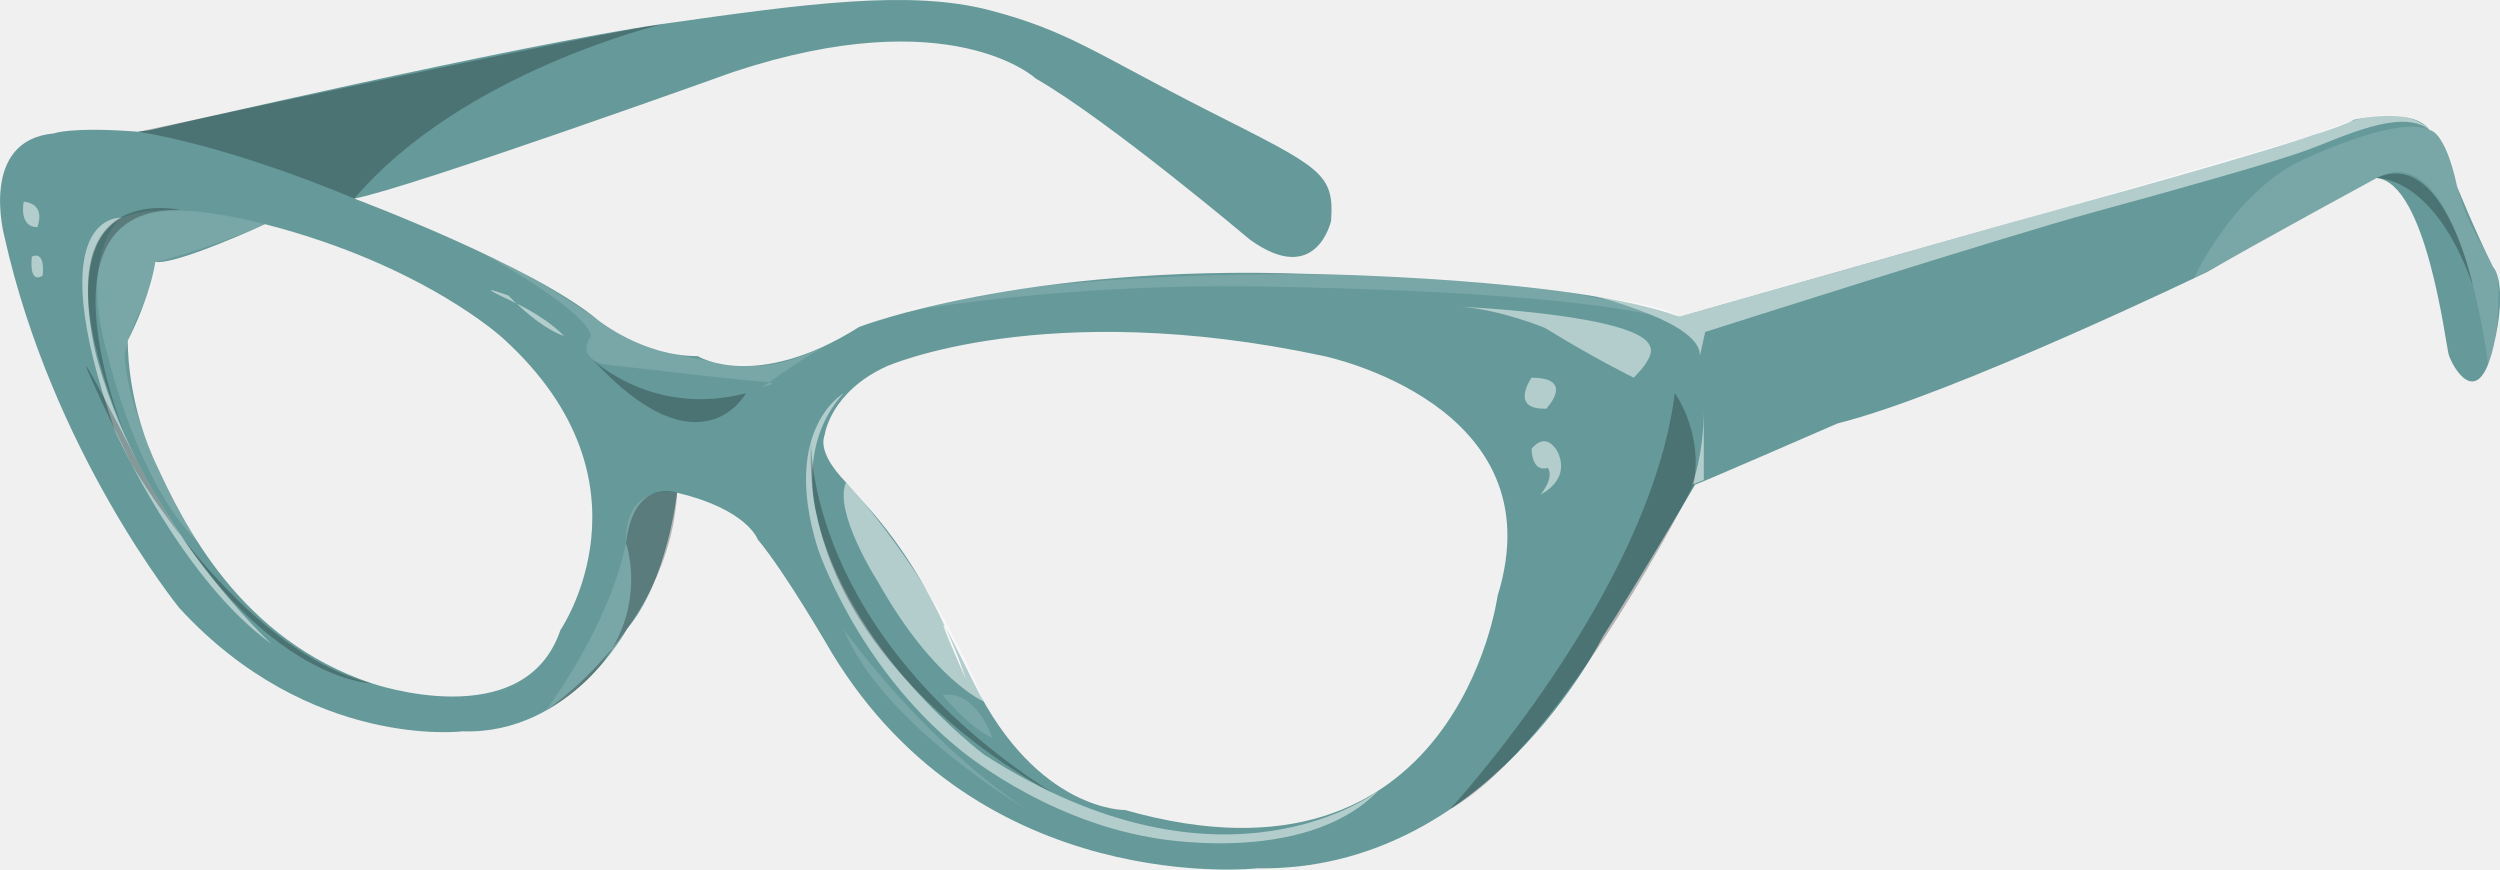
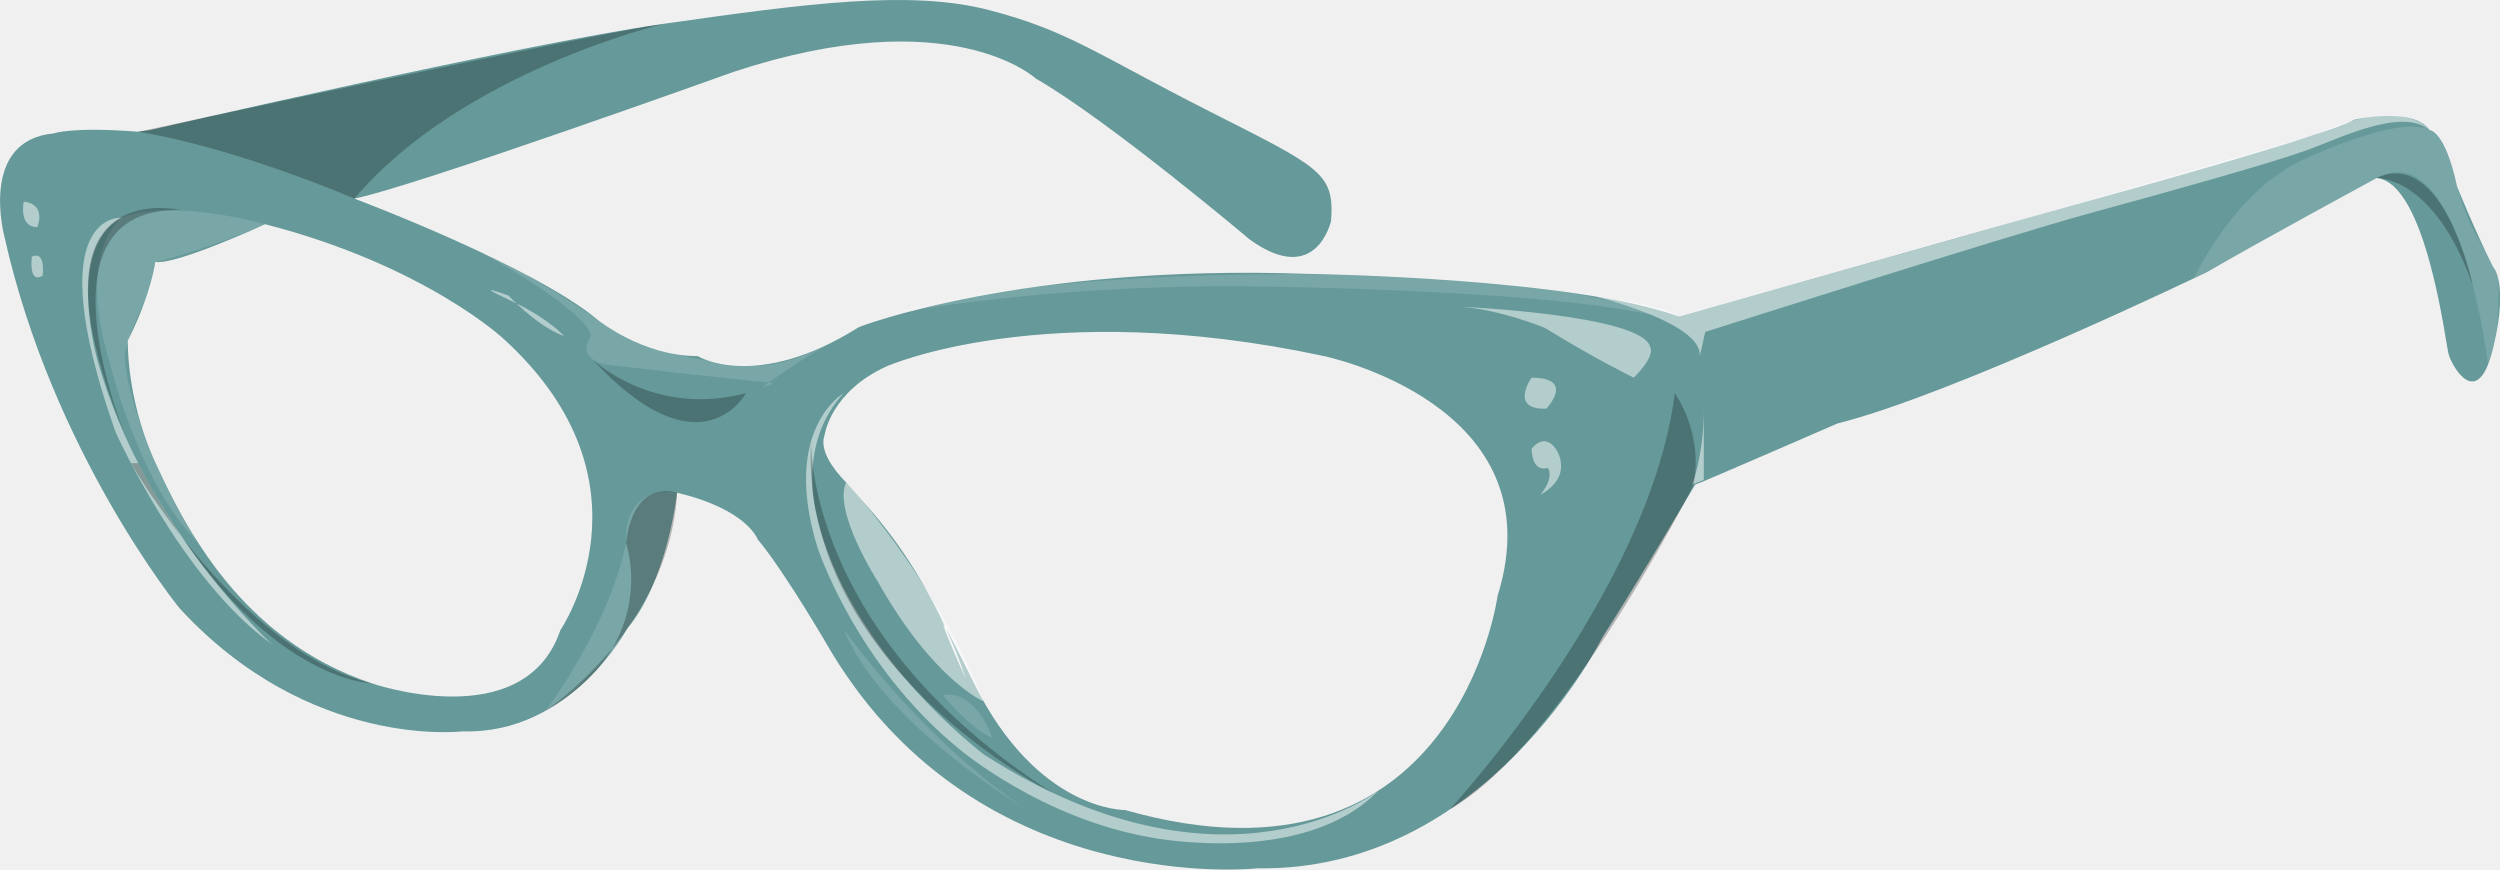
- <svg xmlns="http://www.w3.org/2000/svg" version="1.1" x="0px" y="0px" width="920px" height="320px" viewBox="0 0 920 320" xml:space="preserve" class="style0">
-   <style>.style0{enable-background:	new 0 0 920 320;}.style1{fill:	#669999;}.style2{opacity:	0.5;}.style3{fill:	#FFFFFF;}.style4{opacity:	0.25;}.style5{opacity:	0.5;fill:	#FFFFFF;}</style>
-   <path d="M917.473 98.294c-6.948-13.868-13.265-29.626-13.265-29.626 c-4.422-20.801-10.107-20.801-10.107-20.801c-6.317-8.825-27.793-3.782-27.793-3.782c-10.107 5.673-85.275 26.475-103.593 31.5 c-18.318 5.043-144.652 40.973-144.652 40.973c-39.795-14.498-136.44-15.759-136.44-15.759 c-105.488-3.782-165.497 19.541-165.497 19.541c-37.9 23.953-59.377 10.716-59.377 10.716c-20.213 0-36.637-13.237-36.637-13.237 C196.11 97.7 130.4 73.1 130.4 73.08c20.213-3.782 139.598-46.646 139.598-46.646c80.222-26.475 111.2 2.5 111.2 2.5 C407.719 44.1 460 88.2 460 88.208c24.488 17.6 29.835-6.934 29.835-6.934c1.263-17.65-3.79-19.541-44.848-40.342 S393.19 11.3 364.1 3.742c-29.057-7.564-66.957-2.521-120.017 5.043S55.249 47.9 55.2 47.866l-4.422 0.6 c-24.635-1.891-30.952 0.63-30.952 0.63C-7.918 51.6 1.6 86.9 1.6 86.948c17.687 79.4 64.4 136.8 64.4 136.8 c48.007 52.3 104.2 45.4 104.2 45.385c39.795 1.3 60.64-37.821 60.64-37.821c14.528-17.019 18.318-49.973 18.318-49.973 c25.898 6.1 29.7 17.2 29.7 17.195c10.107 12 27.2 41.6 27.2 41.603c54.955 90.8 156.7 79.4 156.7 79.4 c84.643 1.3 126.965-85.097 126.965-85.097c10.738-16.389 34.11-56.101 34.11-56.101c0.632 0 52.428-22.529 52.428-22.529 c42.322-10.552 135.808-55.635 135.808-55.635c19.582-11.346 62.535-34.669 62.535-34.669c18.318 1.9 25.3 60.5 26.5 64.9 c1.263 4.4 10.7 21.4 16.423-2.521S917.473 98.3 917.5 98.294z M206.217 231.9 c-13.265 39.082-69.483 19.541-69.483 19.541c-48.301-16.203-68.852-57.992-79.59-81.315c-0.347-0.755-0.683-1.507-1.007-2.257 c-9.691-22.43-9.1-42.498-9.1-42.498c8.843-17.65 10.107-28.996 10.107-28.996c7.58 1.3 40.427-13.868 40.427-13.868 c58.745 15.1 87.8 42.2 87.8 42.233C243.485 177.7 206.2 231.9 206.2 231.928z M551.107 219.3 c0 0-15.16 113.463-137.072 78.794c0 0-32.215 0.63-55.587-46.646c-6.008-12.153-9.131-18.172-10.462-20.424 c5.065 11 7.3 18.5 7.3 18.533s-11.152-25.041-7.304-18.533c-5.702-12.38-14.986-29.147-28.701-44.502 c-3.562-3.988-6.139-6.909-7.943-8.991c-4.921-5.104-9.938-12.028-7.848-17.552c0 0 2.065-15.691 22.74-25.146 c0 0 58.113-25.844 161.075-3.782C487.309 131.1 573.2 148.7 551.1 219.321z" class="style1" />
+ <svg xmlns="http://www.w3.org/2000/svg" width="920" height="320" viewBox="0 0 920 320" class="style0">
+   <style>.style0{enable-background: new 0 0 920 320;}.style1{fill: #669999;}.style2{opacity: 0.5;}.style3{fill: #FFFFFF;}.style4{opacity: 0.25;}.style5{opacity: 0.5;fill: #FFFFFF;}</style>
+   <path d="M917.473 98.294c-6.948-13.868-13.265-29.626-13.265-29.626-4.422-20.801-10.107-20.801-10.107-20.801-6.317-8.825-27.793-3.782-27.793-3.782-10.107 5.673-85.275 26.475-103.593 31.5-18.318 5.043-144.652 40.973-144.652 40.973-39.795-14.498-136.44-15.759-136.44-15.759-105.488-3.782-165.497 19.541-165.497 19.541-37.9 23.953-59.377 10.716-59.377 10.716-20.213 0-36.637-13.237-36.637-13.237-24.002-20.119-89.712-44.719-89.712-44.739 20.213-3.782 139.598-46.646 139.598-46.646 80.222-26.475 111.2 2.5 111.2 2.5 26.521 15.166 78.802 59.266 78.802 59.274 24.488 17.6 29.835-6.934 29.835-6.934 1.263-17.65-3.79-19.541-44.848-40.342s-51.797-29.632-80.887-37.19c-29.057-7.564-66.957-2.521-120.017 5.043s-188.834 39.115-188.883 39.081l-4.422.6c-24.635-1.891-30.952.63-30.952.63-27.744 2.504-18.226 37.804-18.226 37.852 17.687 79.4 64.4 136.8 64.4 136.8 48.007 52.3 104.2 45.4 104.2 45.385 39.795 1.3 60.64-37.821 60.64-37.821 14.528-17.019 18.318-49.973 18.318-49.973 25.898 6.1 29.7 17.2 29.7 17.195 10.107 12 27.2 41.6 27.2 41.603 54.955 90.8 156.7 79.4 156.7 79.4 84.643 1.3 126.965-85.097 126.965-85.097 10.738-16.389 34.11-56.101 34.11-56.101.632 0 52.428-22.529 52.428-22.529 42.322-10.552 135.808-55.635 135.808-55.635 19.582-11.346 62.535-34.669 62.535-34.669 18.318 1.9 25.3 60.5 26.5 64.9 1.263 4.4 10.7 21.4 16.423-2.521s-.054-29.585-.027-29.591zm-711.256 133.606c-13.265 39.082-69.483 19.541-69.483 19.541-48.301-16.203-68.852-57.992-79.59-81.315-.347-.755-.683-1.507-1.007-2.257-9.691-22.43-9.1-42.498-9.1-42.498 8.843-17.65 10.107-28.996 10.107-28.996 7.58 1.3 40.427-13.868 40.427-13.868 58.745 15.1 87.8 42.2 87.8 42.233 58.114 52.96 20.829 107.16 20.829 107.188zm344.89-12.6s-15.16 113.463-137.072 78.794c0 0-32.215.63-55.587-46.646-6.008-12.153-9.131-18.172-10.462-20.424 5.065 11 7.3 18.5 7.3 18.533s-11.152-25.041-7.304-18.533c-5.702-12.38-14.986-29.147-28.701-44.502-3.562-3.988-6.139-6.909-7.943-8.991-4.921-5.104-9.938-12.028-7.848-17.552 0 0 2.065-15.691 22.74-25.146 0 0 58.113-25.844 161.075-3.782.004.049 85.895 17.649 63.795 88.27z" class="style1" />
  <g class="style2">
-     <path d="M537.413 112.862c14.971 1.1 31.1 7.8 31.1 7.8 c19.339 11.9 32.7 18.3 32.7 18.308c8.43-8.412 6.042-11.29 6.042-11.29C604.35 115.8 537.4 112.9 537.4 112.862z" class="style3" />
-     <path d="M569.052 150.377c0 0 10.909-11.381-5.454-11.381C563.598 139 555.2 150.9 569.1 150.377z " class="style3" />
-     <path d="M563.598 165.221c0.496 9.4 6 6.9 6 6.928c2.479 3.959-2.71 9.896-2.71 9.9 c12.659-7.039 5.686-16.824 5.686-16.824C568.064 158.8 563.6 165.2 563.6 165.221z" class="style3" />
-     <path d="M851.899 49.56c0 0-90.92 26.462-127.413 36.806s-97.081 27.58-106.423 30.2 c0 0-2.622-3.716-31.124-7.483c0 0 39.6 9.6 38.6 21.987l1.983-8.907c0 0 110.08-35.132 142.807-44.039 s65.949-18.308 78.346-22.762c12.396-4.453 35.234-15.998 45.385-7.504C894.102 47.9 884.6 34.6 851.9 49.56z" class="style3" />
-     <path d="M627 176.602v-26.211c0 17.334-4.311 27.962-4.311 27.962L627 176.602z" class="style3" />
-     <path d="M361.948 258.084c-19.004-47.573-50.606-80.532-50.606-80.532 c-4.823 10.8 11.8 36.7 11.8 36.657C343.437 250.3 361.9 258.1 361.9 258.084z" class="style3" />
-     <path d="M361.948 277.546c0 0-50.742-38.101-61.651-89.068c0 0-6.942-25.221 10.165-43.784 c0 0-23.057 13.105-9.669 56.65c0 0 13.9 43 52.1 74.223c0 0 30.2 25.7 70.9 32.658c0 0 56 11 83.385-17.196 C507.151 291 450.9 334.9 361.9 277.546z" class="style3" />
-     <path d="M187.242 108.811c0 0-14.876-5.443 0 1.484c0.988 0.5 1.9 0.9 2.8 1.4 C188.307 110 187.2 108.8 187.2 108.811z" class="style3" />
-     <path d="M190.075 111.667c3.769 3.6 10.7 9.6 17.5 12 C207.572 123.7 202.8 118 190.1 111.667z" class="style3" />
-     <path d="M36.005 133.058c0 0-12.396-42.06 8.925-52.946c0 0-31.239-2.969-2.479 78.7 c0 0 24.3 54.4 57.5 78.182C99.971 237 53.4 194.4 36 133.058z" class="style3" />
-     <path d="M11.708 94.462c-0.992 10.9 4 6.9 4 6.928C16.667 91.5 11.7 94.5 11.7 94.462z" class="style3" />
-     <path d="M8.733 74.174c0 0-1.983 9.4 5 9.402C13.692 83.6 17.4 75.2 8.7 74.174z" class="style3" />
+     <path d="M537.413 112.862c14.971 1.1 31.1 7.8 31.1 7.8 19.339 11.9 32.7 18.3 32.7 18.308 8.43-8.412 6.042-11.29 6.042-11.29-2.905-11.88-69.855-14.78-69.855-14.818zM569.052 150.377s10.909-11.381-5.454-11.381c0 .004-8.398 11.904 5.502 11.381zM563.598 165.221c.496 9.4 6 6.9 6 6.928 2.479 3.959-2.71 9.896-2.71 9.9 12.659-7.039 5.686-16.824 5.686-16.824-4.51-6.425-8.974-.025-8.974-.004zM851.899 49.56s-90.92 26.462-127.413 36.806-97.081 27.58-106.423 30.2c0 0-2.622-3.716-31.124-7.483 0 0 39.6 9.6 38.6 21.987l1.983-8.907s110.08-35.132 142.807-44.039 65.949-18.308 78.346-22.762c12.396-4.453 35.234-15.998 45.385-7.504.042.042-9.46-13.258-42.16 1.702zM627 176.602v-26.211c0 17.334-4.311 27.962-4.311 27.962l4.311-1.751zM361.948 258.084c-19.004-47.573-50.606-80.532-50.606-80.532-4.823 10.8 11.8 36.7 11.8 36.657 20.295 36.091 38.758 43.891 38.758 43.875zM361.948 277.546s-50.742-38.101-61.651-89.068c0 0-6.942-25.221 10.165-43.784 0 0-23.057 13.105-9.669 56.65 0 0 13.9 43 52.1 74.223 0 0 30.2 25.7 70.9 32.658 0 0 56 11 83.385-17.196-.027-.029-56.278 43.871-145.278-13.483zM187.242 108.811s-14.876-5.443 0 1.484c.988.5 1.9.9 2.8 1.4-1.735-1.695-2.842-2.895-2.842-2.884zM190.075 111.667c3.769 3.6 10.7 9.6 17.5 12-.003.033-4.775-5.667-17.475-12zM36.005 133.058s-12.396-42.06 8.925-52.946c0 0-31.239-2.969-2.479 78.7 0 0 24.3 54.4 57.5 78.182.02.006-46.551-42.594-63.951-103.936zM11.708 94.462c-.992 10.9 4 6.9 4 6.928.959-9.89-4.008-6.89-4.008-6.928zM8.733 74.174s-1.983 9.4 5 9.402c-.041.024 3.667-8.376-5.033-9.402z" class="style3" />
  </g>
  <g class="style4">
-     <path d="M919.274 102.466c-4.317-11.789-11.551-17.901-15.881-37.349 c-0.201-0.904-0.404-1.762-0.608-2.575c-4.174-16.673-8.683-14.676-8.683-14.676c-11.638-6.02-47.865 11.463-47.865 11.5 c-24.777 12.207-38.921 43.084-38.921 43.084c4.009-1.894 67.204-36.897 67.204-36.897c30.897-16.92 41.1 68.6 41.1 68.6 C920.49 125.3 919.3 102.5 919.3 102.466z" class="style5" />
-     <path d="M326.082 115.863c0 0 56.032-11.01 130.411-10.515c0 0 106.9 0.7 151.1 10.5 c0 0-21.321-12.846-111.026-14.649C496.612 101.2 386.3 97.7 326.1 115.863z" class="style5" />
-     <path d="M346.908 255.774c0 0 9.7 12.1 18.3 15.8 C365.255 271.6 359.4 253.8 346.9 255.774z" class="style5" />
-     <path d="M310.463 231.528c14.132 35.1 67.2 66.3 67.2 66.3 C338.479 271.6 310.5 231.5 310.5 231.528z" class="style5" />
-     <path d="M230.382 199.859c-6.446 31.174-29.572 61.672-29.572 61.7 c9.819-4.422 24.521-21.899 24.521-21.899c18.25-17.935 23.84-58.307 23.84-58.307 C228.291 178.6 230.4 199.9 230.4 199.859z" class="style5" />
-     <path d="M274.513 134.047c0 0-26.964-0.251-49.523-12.864c0 0-24.261-17.823-48.067-28.406 c0 0 38.6 21 40.6 30.878c0 0-5.95 7.4 4.5 10.391c0 0 50.1 5.9 58.5 6.433c1.075 0.1 1.9 0.1 2.5 0.2 c4.524-3.192 14.356-9.986 21.287-13.726C304.202 127 285.4 137 274.5 134.047z" class="style5" />
-     <path d="M282.915 140.713c-1.528 1.078-2.452 1.747-2.452 1.7 S286.877 141.3 282.9 140.713z" class="style5" />
-     <path d="M44.931 80.112c0 0-16.858 11.574-4.959 51.956c0 0 10.8 45.6 32.4 66.9 c0 0-25.489-42.119-26.481-68.344c0 0 1.488-7.422 5.95-16.824c0 0 6.08-7.993 5.271-17.357c0 0 14.721-3.032 40.427-13.868 C97.571 82.5 63.3 72.7 44.9 80.112z" class="style5" />
+     <path d="M919.274 102.466c-4.317-11.789-11.551-17.901-15.881-37.349-.201-.904-.404-1.762-.608-2.575-4.174-16.673-8.683-14.676-8.683-14.676-11.638-6.02-47.865 11.463-47.865 11.5-24.777 12.207-38.921 43.084-38.921 43.084 4.009-1.894 67.204-36.897 67.204-36.897 30.897-16.92 41.1 68.6 41.1 68.6 4.87-8.853 3.68-31.653 3.68-31.687zM326.082 115.863s56.032-11.01 130.411-10.515c0 0 106.9.7 151.1 10.5 0 0-21.321-12.846-111.026-14.649.045.001-110.267-3.499-170.467 14.664zM346.908 255.774s9.7 12.1 18.3 15.8c.047.026-5.808-17.774-18.308-15.8zM310.463 231.528c14.132 35.1 67.2 66.3 67.2 66.3-39.184-26.228-67.163-66.328-67.163-66.3zM230.382 199.859c-6.446 31.174-29.572 61.672-29.572 61.7 9.819-4.422 24.521-21.899 24.521-21.899 18.25-17.935 23.84-58.307 23.84-58.307-20.88-2.753-18.771 18.547-18.771 18.506zM274.513 134.047s-26.964-.251-49.523-12.864c0 0-24.261-17.823-48.067-28.406 0 0 38.6 21 40.6 30.878 0 0-5.95 7.4 4.5 10.391 0 0 50.1 5.9 58.5 6.433 1.075.1 1.9.1 2.5.2 4.524-3.192 14.356-9.986 21.287-13.726-.108.047-18.91 10.047-29.81 7.094zM282.915 140.713c-1.528 1.078-2.452 1.747-2.452 1.7s6.414-1.113 2.437-1.7zM44.931 80.112s-16.858 11.574-4.959 51.956c0 0 10.8 45.6 32.4 66.9 0 0-25.489-42.119-26.481-68.344 0 0 1.488-7.422 5.95-16.824 0 0 6.08-7.993 5.271-17.357 0 0 14.721-3.032 40.427-13.868.032-.075-34.239-9.875-52.639-2.463z" class="style5" />
  </g>
-   <path d="M130.417 73.08c0 0-43.446-18.757-79.59-24.584c0 0 168.067-36.198 193.29-39.712 C244.117 8.8 170.1 26.3 130.4 73.08z" class="style4" />
-   <path d="M910.004 104.978c0 0-10.672-50.924-35.484-39.462C874.52 65.5 895.6 64.4 910 104.978z" class="style4" />
-   <path d="M533.521 297.834c0 0 73.547-79.487 82.803-153.14c0 0 10.6 14.3 6.9 33.7 C623.253 178.4 575 274.6 533.5 297.834z" class="style4" />
-   <path d="M387.14 291.641c0 0-93.12-46.534-88.659-129.279C298.481 162.4 296.1 233.2 387.1 291.641z" class="style4" />
-   <path d="M66.646 77.342c0 0-61.559-14.989-19.737 85.02C46.909 162.4 10.2 75.7 66.6 77.342z" class="style4" />
-   <path d="M249.17 181.325c0 0-15.979-5.712-18.789 18.534c0 0 13.1 37.08-29.572 61.7 C200.809 261.5 246.3 231.5 249.2 181.325z" class="style4" />
-   <path d="M274.513 144.694c0 0-16.579 30.861-56.553-12.49C217.96 132.2 240.1 153.7 274.5 144.694z" class="style4" />
-   <path d="M136.734 251.469c0 0-44.474-0.784-85.907-81.04s-2.629 0-2.629 0S87.548 239.2 136.7 251.469z" class="style4" />
+   <path d="M130.417 73.08s-43.446-18.757-79.59-24.584c0 0 168.067-36.198 193.29-39.712 0 .016-74.017 17.516-113.717 64.296zM910.004 104.978s-10.672-50.924-35.484-39.462c0-.016 21.08-1.116 35.48 39.462zM533.521 297.834s73.547-79.487 82.803-153.14c0 0 10.6 14.3 6.9 33.7.029.006-48.224 96.206-89.724 119.44zM387.14 291.641s-93.12-46.534-88.659-129.279c0 .038-2.381 70.838 88.619 129.279zM66.646 77.342s-61.559-14.989-19.737 85.02c0 .038-36.709-86.662 19.691-85.02zM249.17 181.325s-15.979-5.712-18.789 18.534c0 0 13.1 37.08-29.572 61.7 0-.059 45.491-30.059 48.391-80.234zM274.513 144.694s-16.579 30.861-56.553-12.49c0-.004 22.14 21.496 56.54 12.49zM136.734 251.469s-44.474-.784-85.907-81.04h-2.629s39.35 68.771 88.502 81.04z" class="style4" />
</svg>
